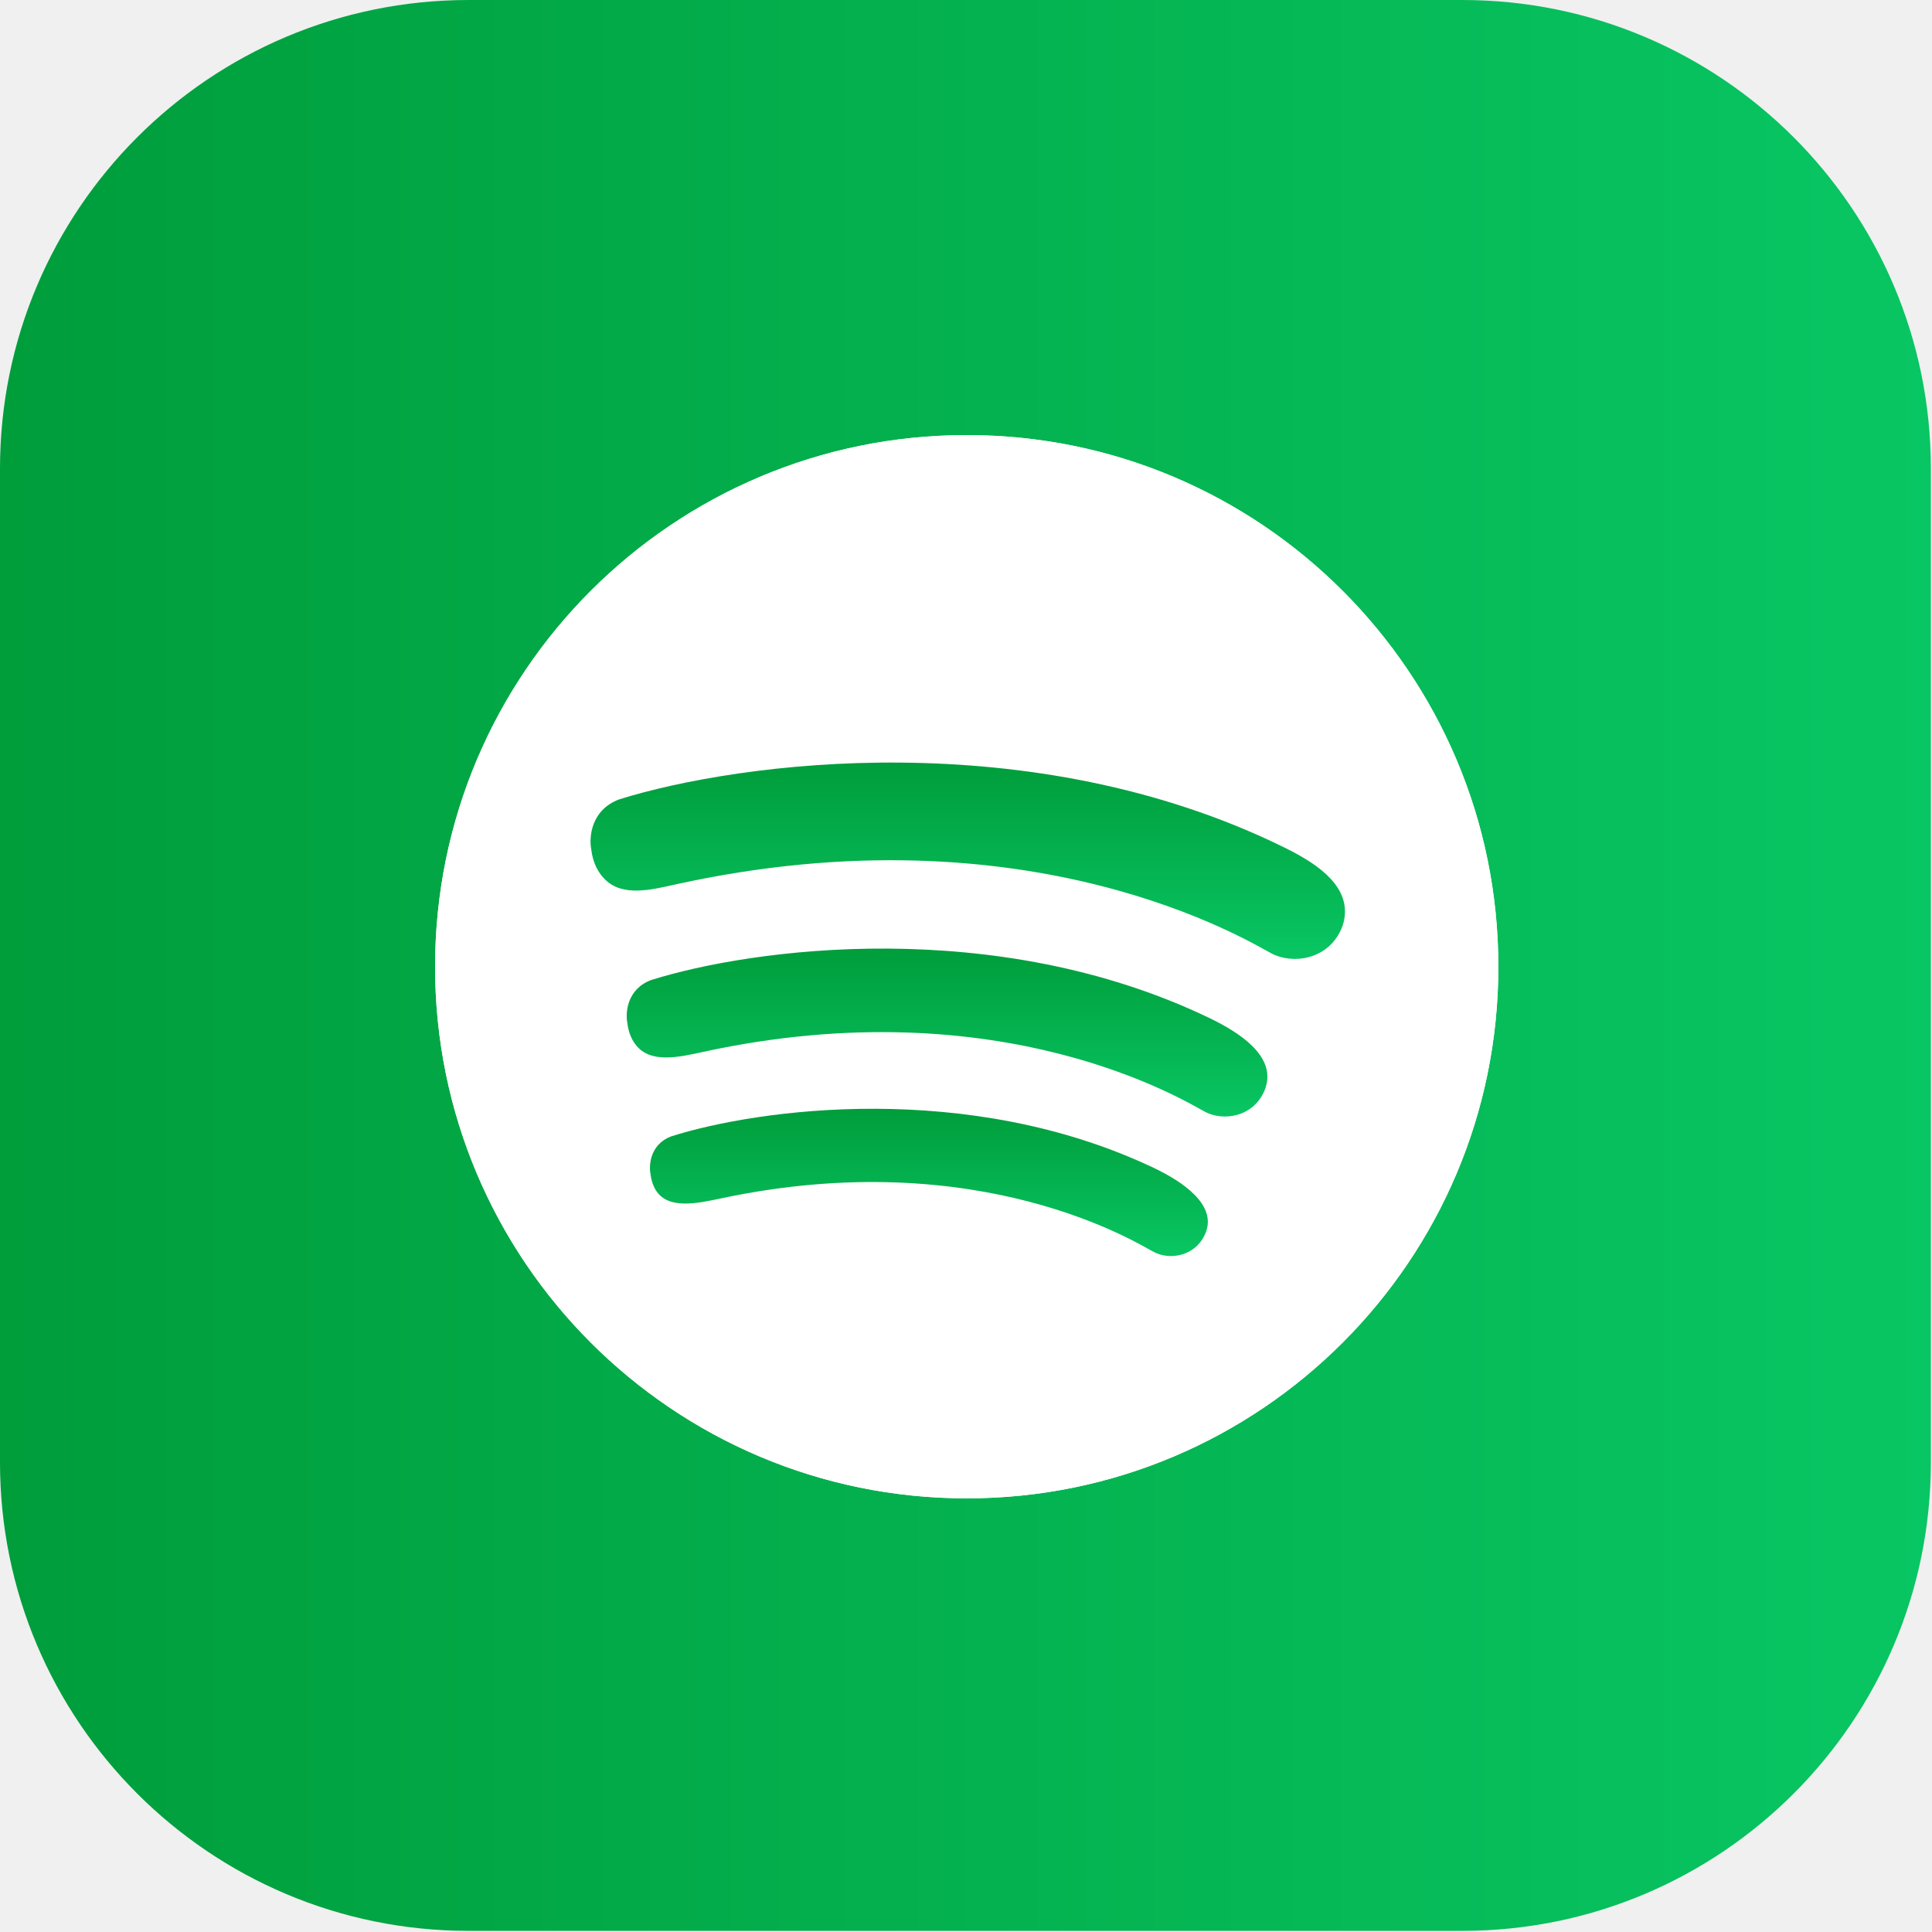
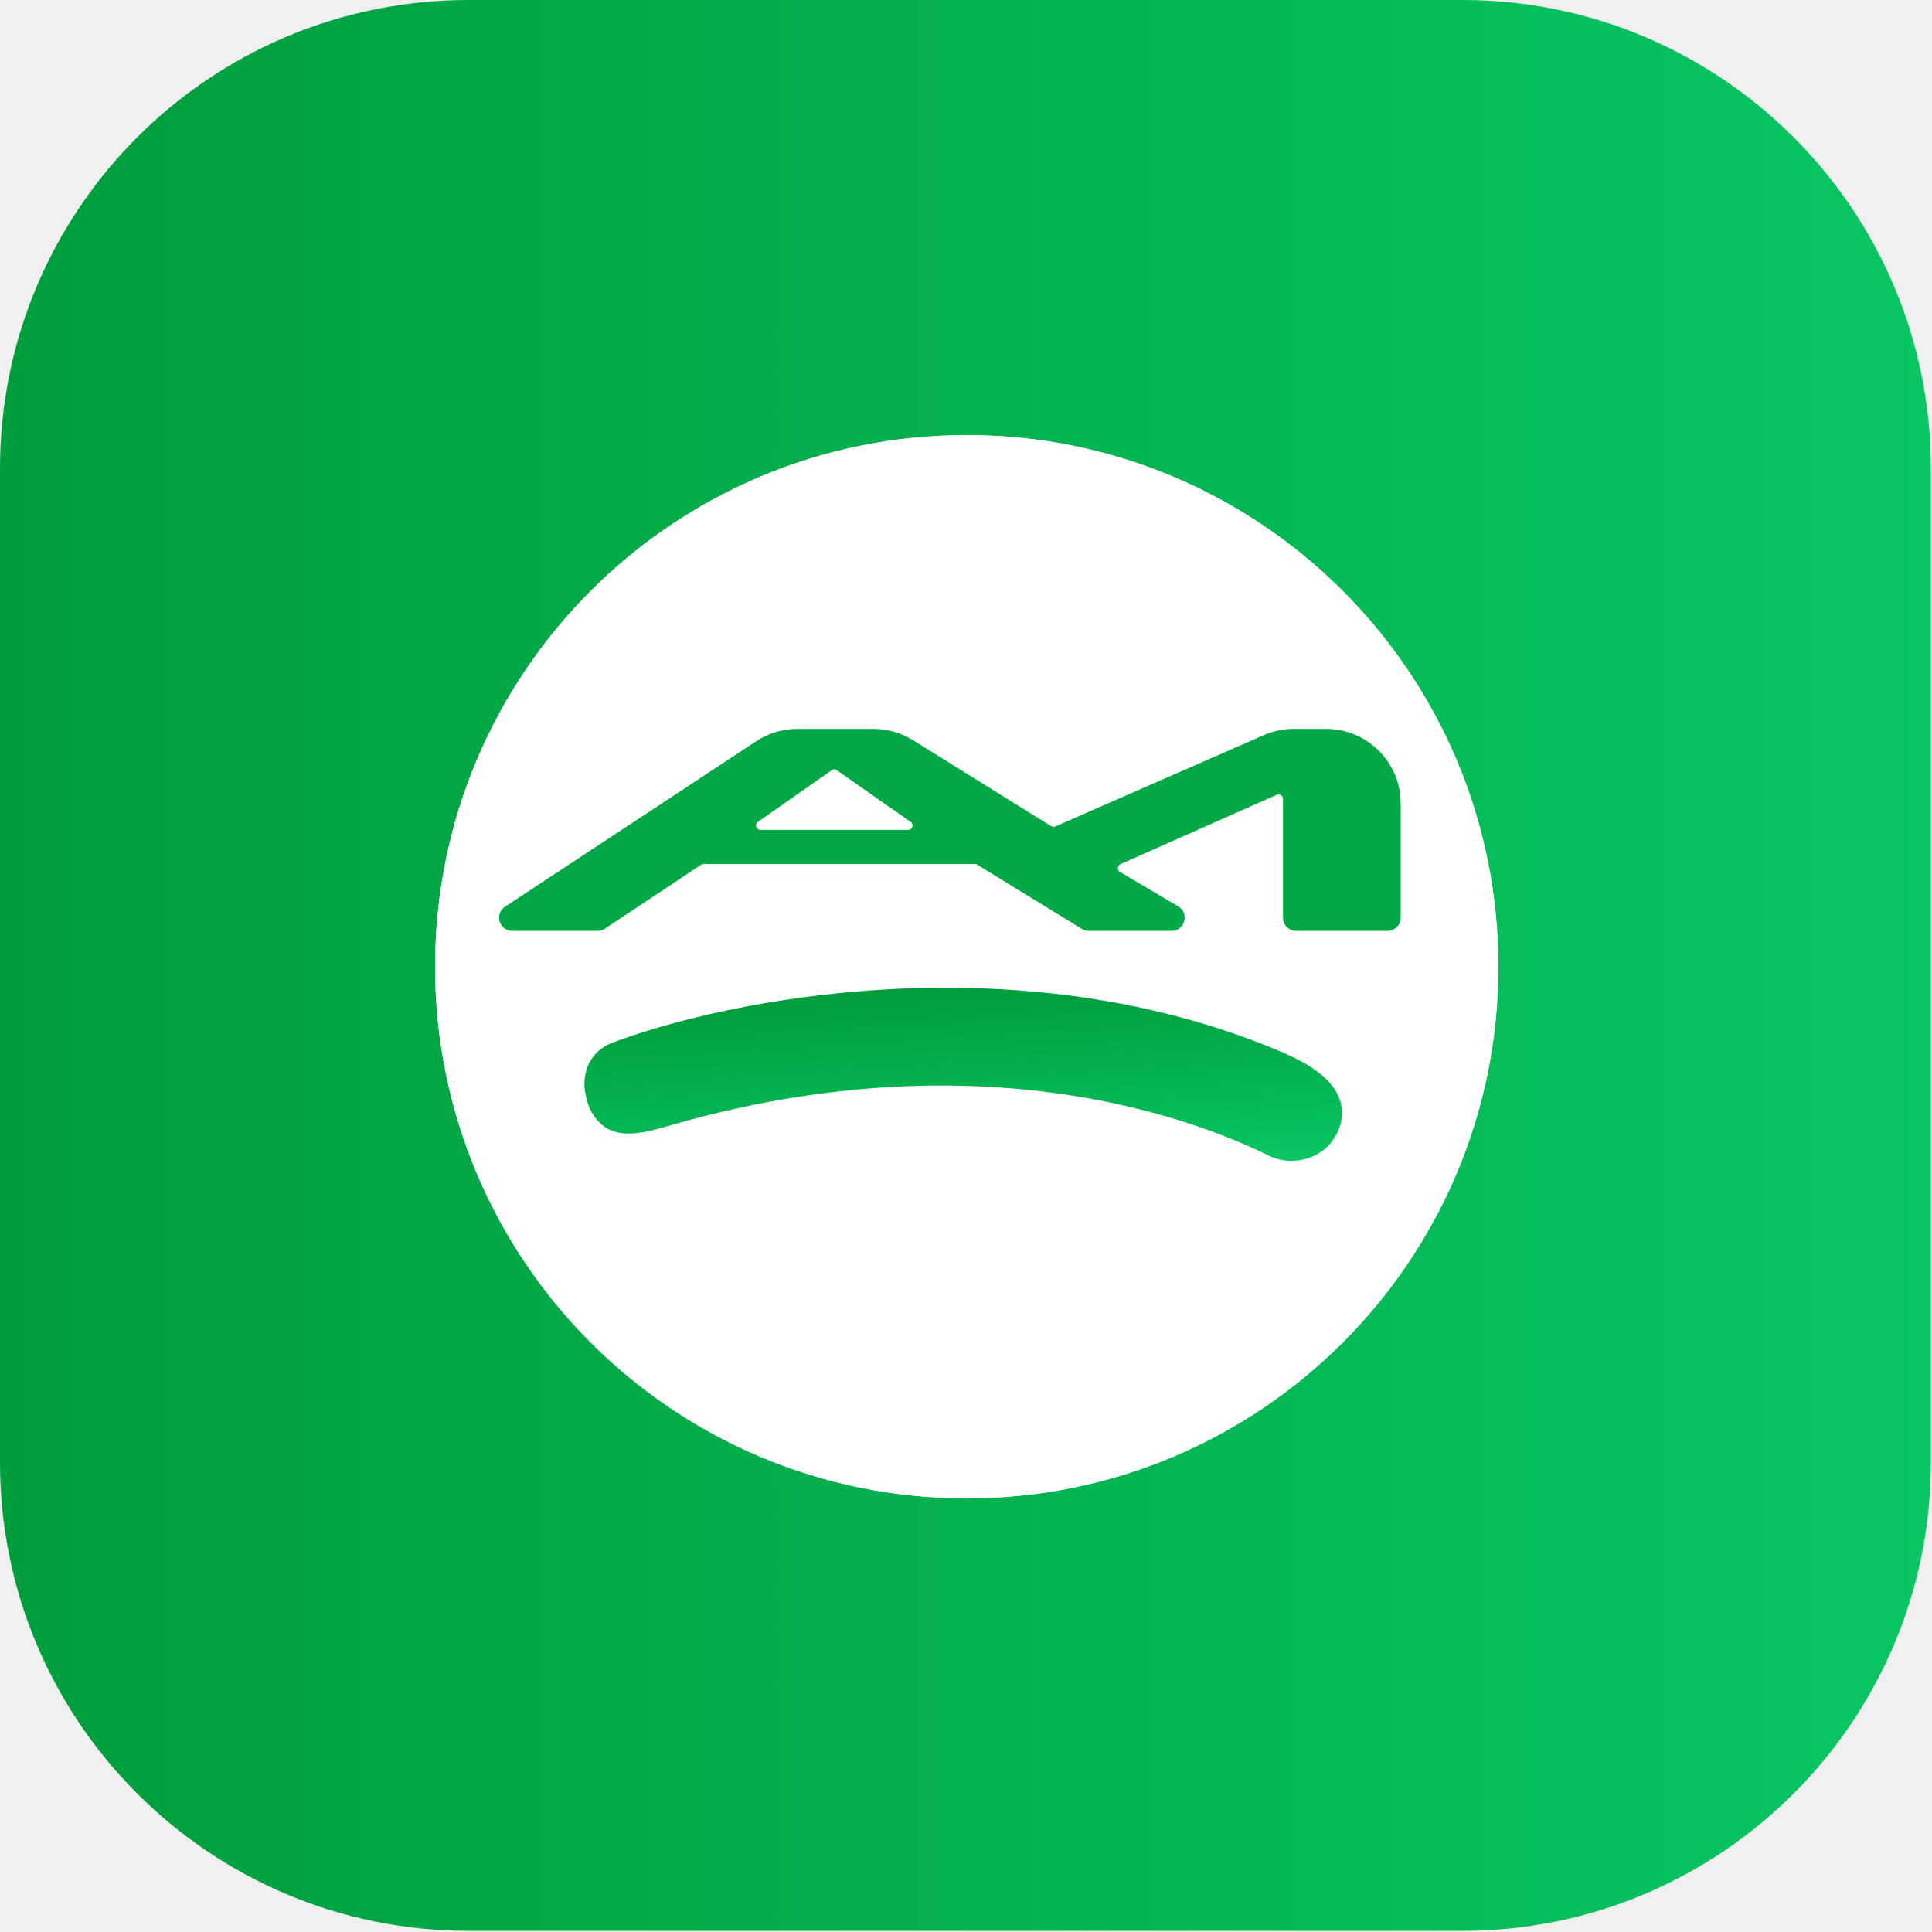
<svg xmlns="http://www.w3.org/2000/svg" width="220" height="220" viewBox="0 0 220 220" fill="none">
-   <rect width="219.87" height="219.87" rx="53.355" fill="url(#paint0_linear_181_9)" />
-   <g clip-path="url(#clip0_181_9)">
+   <rect width="219.87" height="219.87" rx="53.355" fill="url(#paint0_linear_182_70)" />
+   <g clip-path="url(#clip0_182_70)">
    <rect x="49.544" y="49.544" width="121.075" height="121.075" rx="60.538" fill="white" />
-     <circle cx="110.081" cy="110.081" r="60.538" fill="white" />
-     <path d="M146.234 96.498C117.376 82.307 84.137 86.754 70.482 91.035C67.304 92.243 67.055 95.332 67.328 96.726C67.512 98.302 68.139 99.412 68.928 100.178C70.917 102.107 74.056 101.349 76.761 100.748C117.371 91.729 142.416 107.336 144.791 108.573C147.245 109.85 151.217 109.269 152.736 105.785C152.952 105.29 153.075 104.796 153.126 104.311C153.518 100.582 149.598 98.152 146.234 96.498Z" fill="url(#paint1_linear_181_9)" />
-     <path d="M137.685 115.908C113.356 104.224 85.59 107.987 74.113 111.61C71.414 112.643 71.203 115.285 71.434 116.477C71.555 117.521 71.902 118.326 72.363 118.94C74.039 121.169 77.368 120.366 80.094 119.775C114.203 112.37 135.22 125.558 137.225 126.609C139.309 127.702 142.683 127.205 143.973 124.225C144.037 124.076 144.092 123.928 144.138 123.779C145.243 120.191 141.07 117.534 137.685 115.908Z" fill="url(#paint2_linear_181_9)" />
-     <path d="M131.379 132.988C110.285 122.973 86.34 126.251 76.406 129.408C74.056 130.314 73.871 132.631 74.073 133.677C74.15 134.344 74.331 134.9 74.58 135.361C75.911 137.832 79.428 137.03 82.174 136.448C111.553 130.221 129.639 141.646 131.375 142.562C133.19 143.52 136.128 143.084 137.252 140.471C138.66 137.195 134.6 134.518 131.379 132.988Z" fill="url(#paint3_linear_181_9)" />
+     <circle cx="110.082" cy="110.081" r="60.538" fill="white" />
+     <path d="M145.437 119.575C115.753 107.204 82.855 113.707 69.492 118.828C66.395 120.231 66.338 123.33 66.697 124.704C66.979 126.266 67.674 127.335 68.509 128.05C70.613 129.852 73.7 128.901 76.362 128.133C116.333 116.608 142.299 130.629 144.747 131.716C147.275 132.839 151.204 132.012 152.503 128.44C152.688 127.933 152.78 127.432 152.801 126.945C152.961 123.199 148.897 121.017 145.437 119.575Z" fill="url(#paint1_linear_182_70)" />
+     <path d="M99.466 83C101.053 83 102.609 83.445 103.957 84.283L119.698 94.079C119.838 94.166 120.011 94.178 120.162 94.112L143.907 83.714C144.982 83.243 146.144 83 147.317 83H151C155.694 83 159.5 86.806 159.5 91.5V104.5C159.5 105.328 158.828 106 158 106H147.596C146.768 106 146.096 105.328 146.096 104.5V90.96C146.096 90.599 145.724 90.356 145.393 90.503L127.583 98.401C127.212 98.566 127.182 99.081 127.531 99.288L134.162 103.209C135.476 103.986 134.925 106 133.398 106H123.979C123.703 106 123.431 105.923 123.195 105.778L111.272 98.459C111.194 98.411 111.103 98.385 111.011 98.385H80.109C80.011 98.385 79.915 98.414 79.833 98.469L68.886 105.749C68.641 105.913 68.351 106 68.055 106H58.336C56.848 106 56.268 104.066 57.511 103.247L86.116 84.402C87.504 83.488 89.131 83 90.793 83H99.466ZM95.287 87.701C95.115 87.581 94.886 87.581 94.714 87.701L86.3 93.591C85.899 93.871 86.098 94.5 86.587 94.5H103.414C103.903 94.5 104.101 93.871 103.701 93.591L95.287 87.701Z" fill="#02A846" />
  </g>
  <defs>
-     <linearGradient id="paint0_linear_181_9" x1="219.87" y1="109.935" x2="0" y2="109.935" gradientUnits="userSpaceOnUse">
+     <linearGradient id="paint0_linear_182_70" x1="219.87" y1="109.935" x2="0" y2="109.935" gradientUnits="userSpaceOnUse">
      <stop stop-color="#08C663" />
      <stop offset="1" stop-color="#009D3B" />
    </linearGradient>
-     <linearGradient id="paint1_linear_181_9" x1="110.199" y1="86.834" x2="110.199" y2="109.194" gradientUnits="userSpaceOnUse">
+     <linearGradient id="paint1_linear_182_70" x1="108.872" y1="112.168" x2="110.261" y2="134.485" gradientUnits="userSpaceOnUse">
      <stop stop-color="#009D3B" />
      <stop offset="1" stop-color="#08C663" />
    </linearGradient>
-     <linearGradient id="paint2_linear_181_9" x1="107.846" y1="108.017" x2="107.846" y2="127.141" gradientUnits="userSpaceOnUse">
-       <stop stop-color="#009D3B" />
-       <stop offset="1" stop-color="#08C663" />
-     </linearGradient>
-     <linearGradient id="paint3_linear_181_9" x1="105.786" y1="126.258" x2="105.786" y2="143.028" gradientUnits="userSpaceOnUse">
-       <stop stop-color="#009D3B" />
-       <stop offset="1" stop-color="#08C663" />
-     </linearGradient>
-     <clipPath id="clip0_181_9">
+     <clipPath id="clip0_182_70">
      <rect x="49.544" y="49.544" width="121.075" height="121.075" rx="60.538" fill="white" />
    </clipPath>
  </defs>
</svg>
